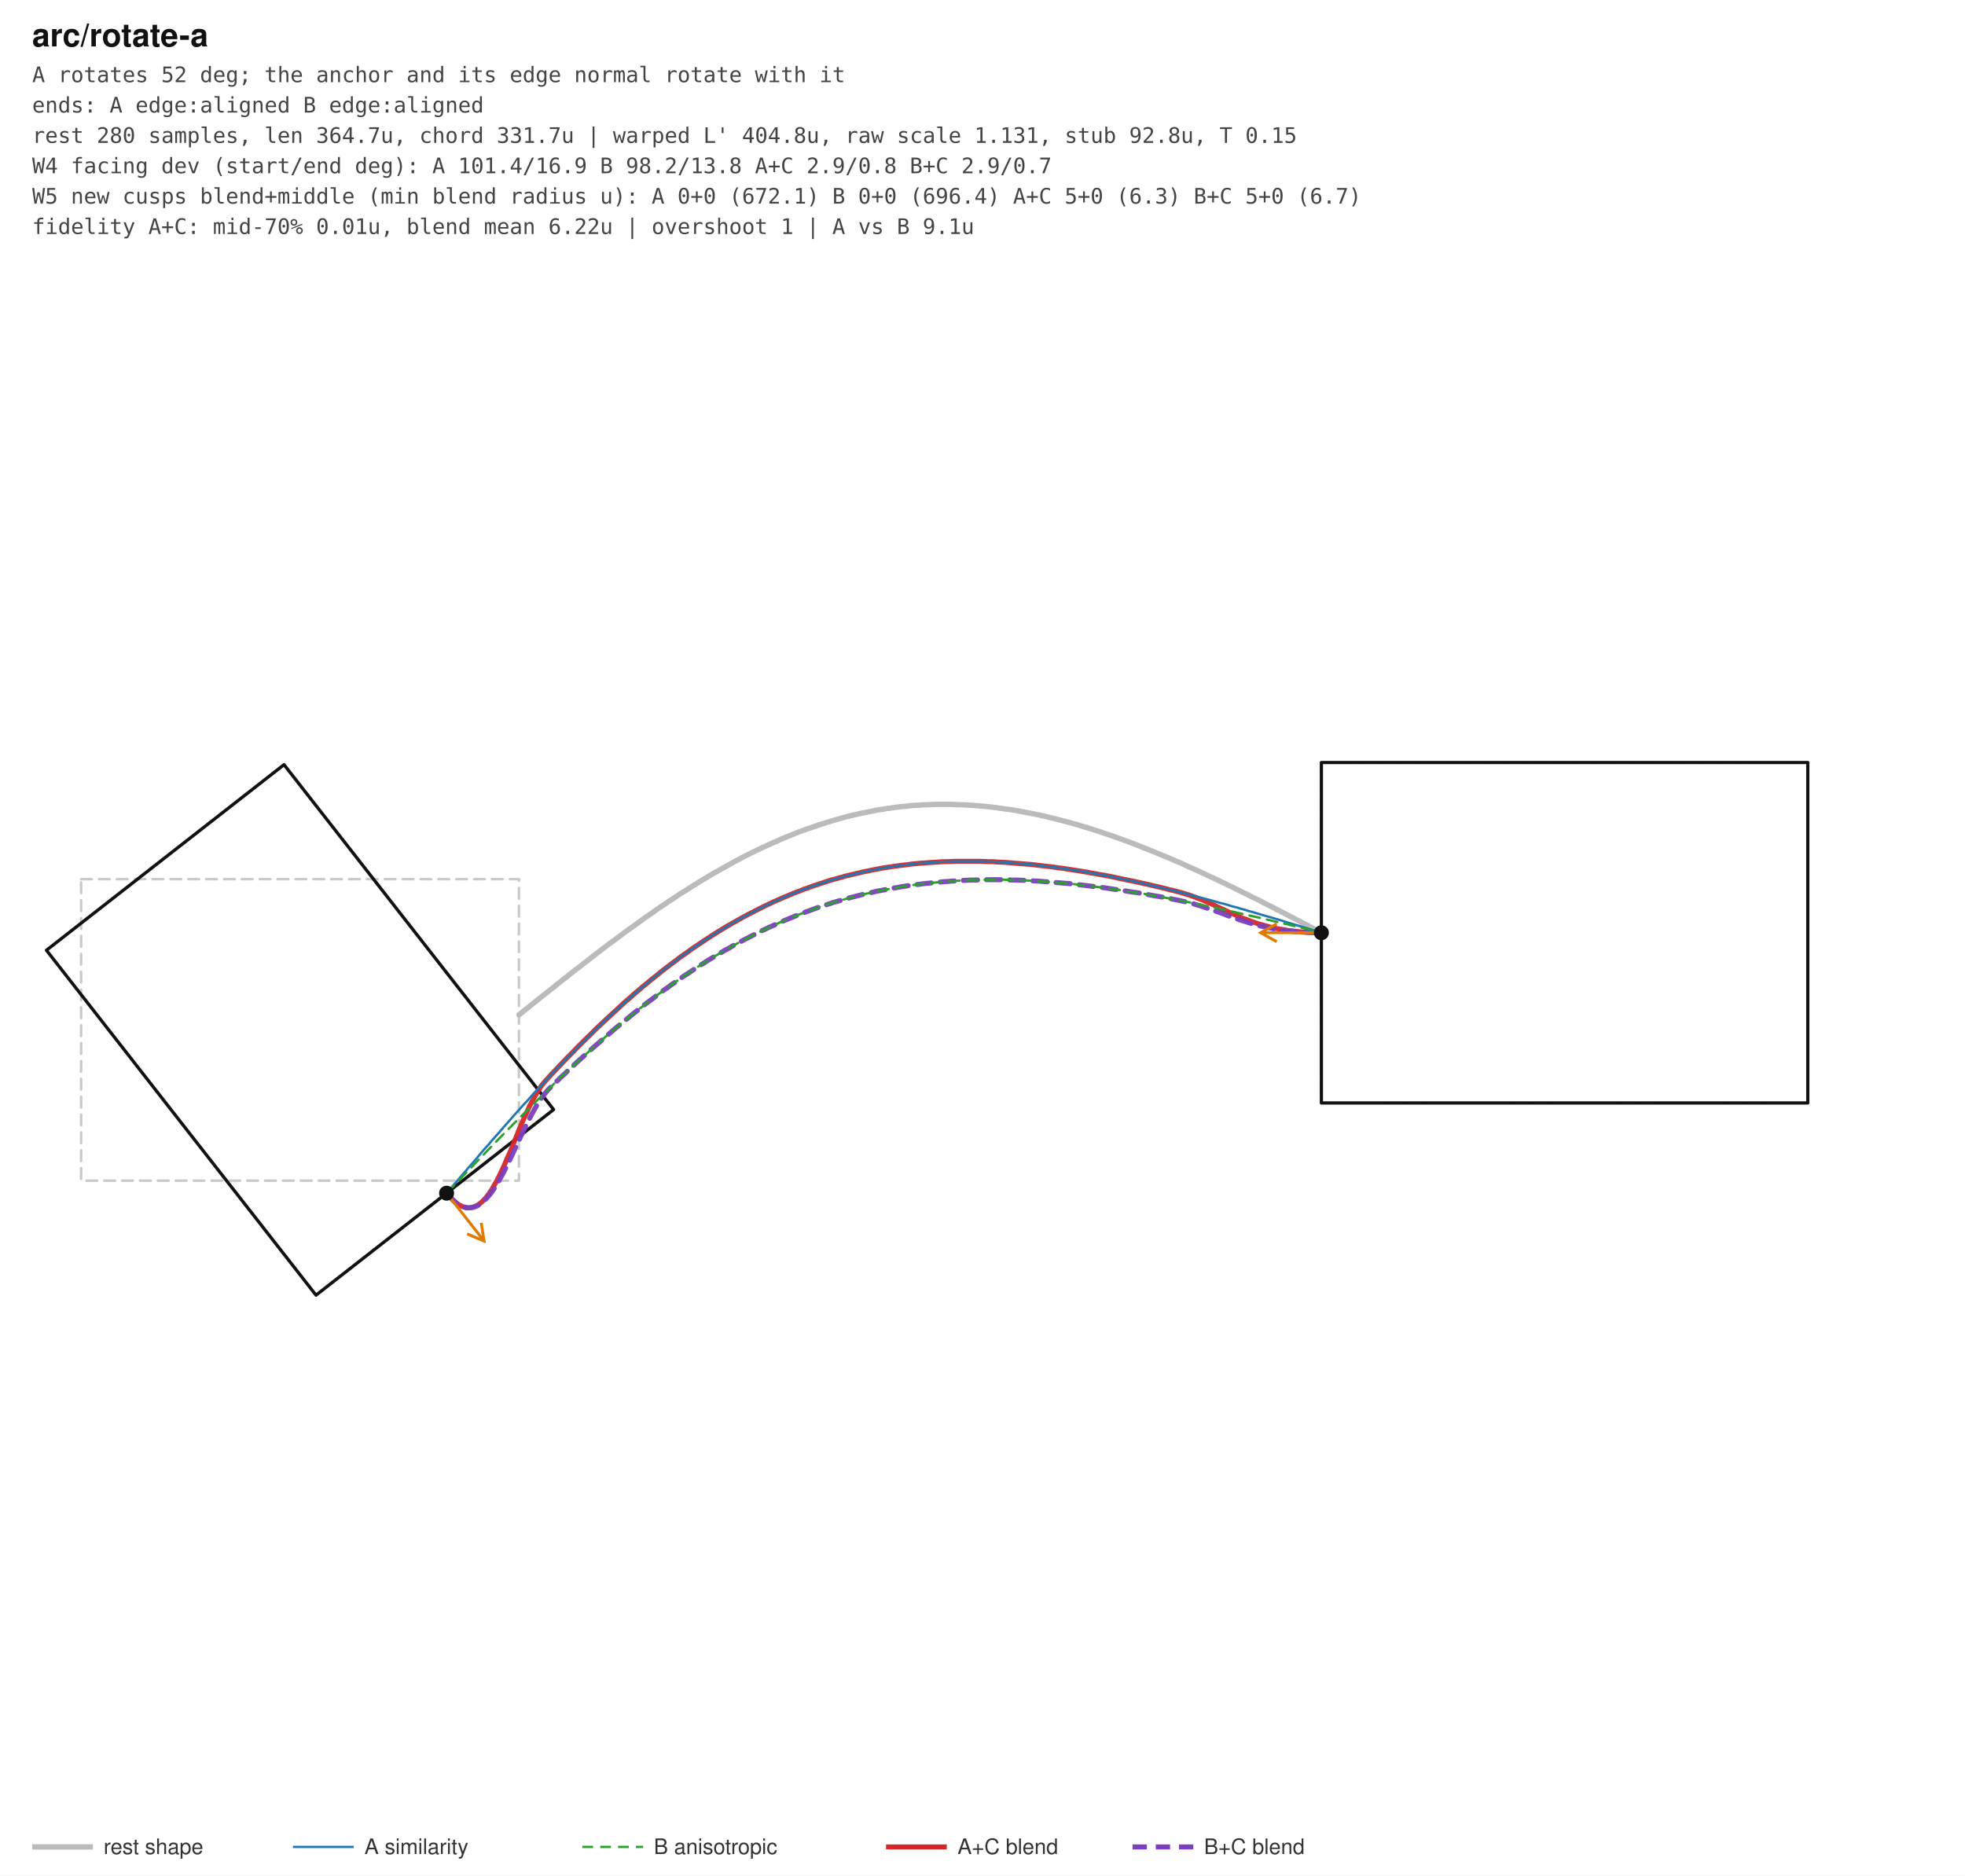
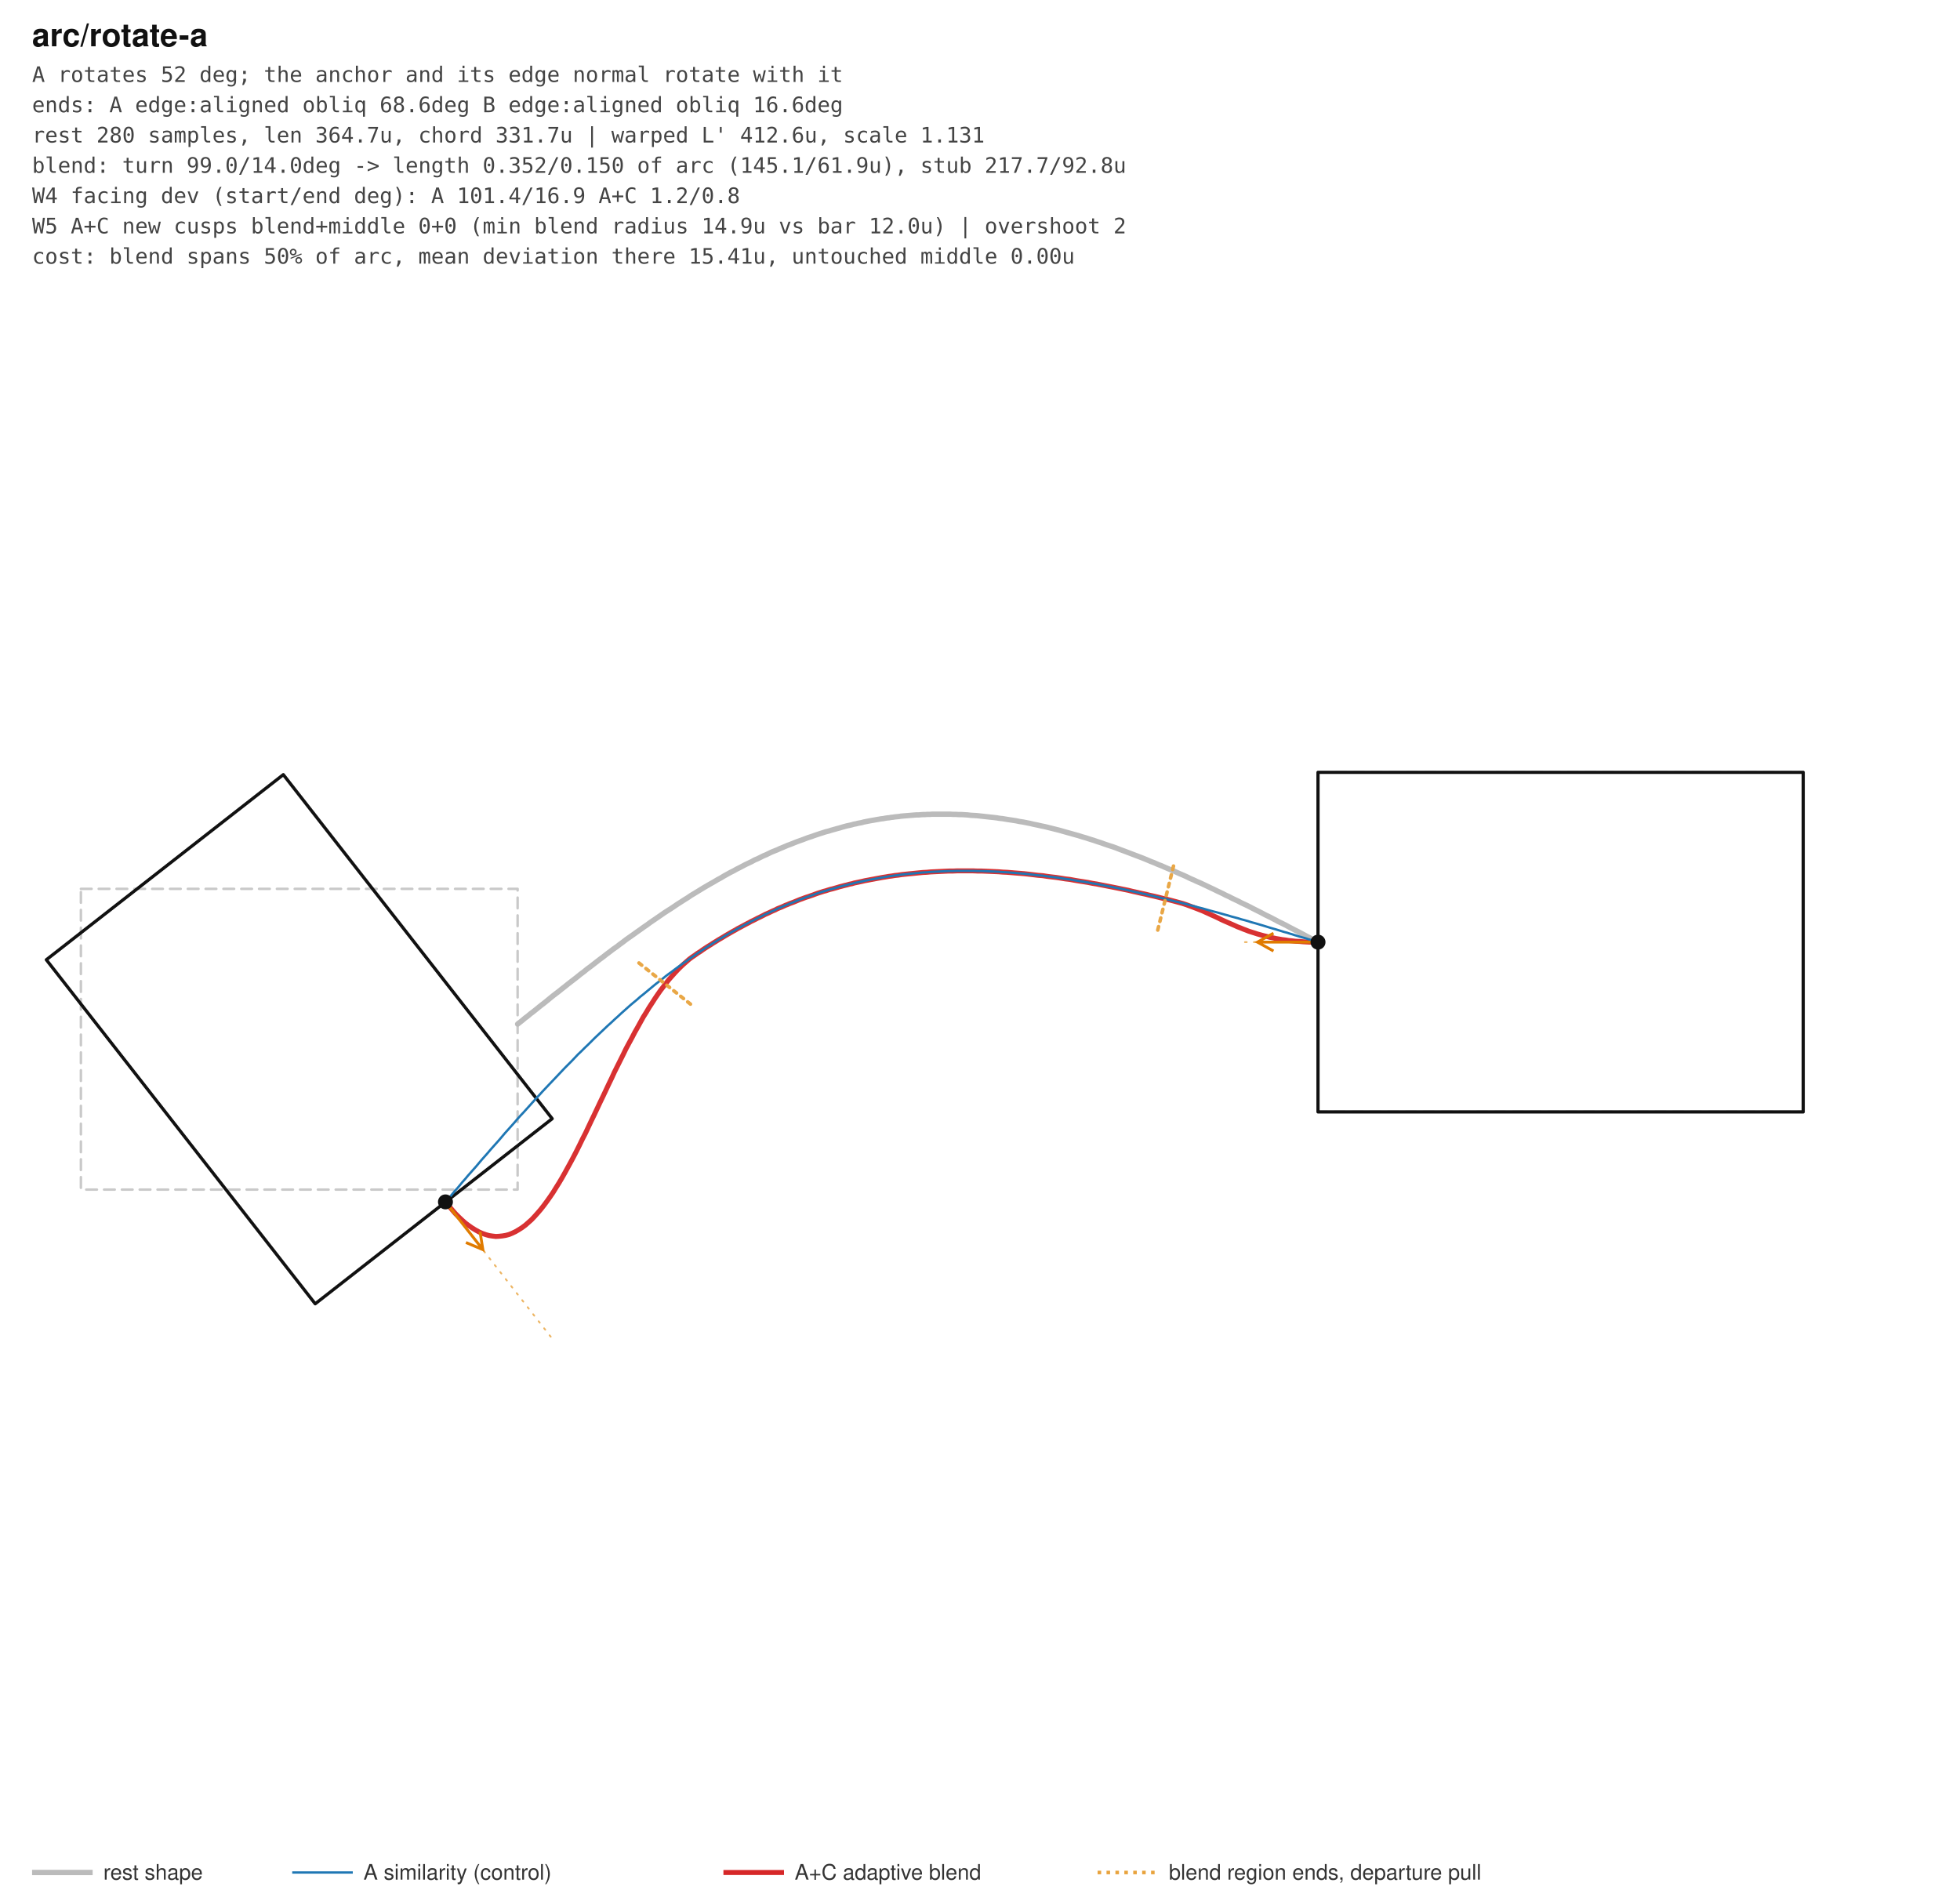
- <svg xmlns="http://www.w3.org/2000/svg" width="1100" height="1050" viewBox="0 0 1100 1050">
-   <rect x="0" y="0" width="1100" height="1050" fill="#ffffff" />
+ <svg xmlns="http://www.w3.org/2000/svg" width="1100" height="1067" viewBox="0 0 1100 1067">
+   <rect x="0" y="0" width="1100" height="1067" fill="#ffffff" />
  <text x="18" y="26" font-family="-apple-system,Helvetica,Arial" font-size="18" font-weight="600" fill="#111">arc/rotate-a</text>
  <text x="18" y="46" font-family="ui-monospace,Menlo,monospace" font-size="12" fill="#444">A rotates 52 deg; the anchor and its edge normal rotate with it</text>
-   <text x="18" y="63" font-family="ui-monospace,Menlo,monospace" font-size="12" fill="#444">ends: A edge:aligned   B edge:aligned</text>
-   <text x="18" y="80" font-family="ui-monospace,Menlo,monospace" font-size="12" fill="#444">rest 280 samples, len 364.7u, chord 331.7u   |   warped L' 404.8u, raw scale 1.131, stub 92.8u, T 0.15</text>
-   <text x="18" y="97" font-family="ui-monospace,Menlo,monospace" font-size="12" fill="#444">W4 facing dev (start/end deg):  A 101.4/16.9  B 98.2/13.8  A+C 2.9/0.8  B+C 2.9/0.7</text>
-   <text x="18" y="114" font-family="ui-monospace,Menlo,monospace" font-size="12" fill="#444">W5 new cusps blend+middle (min blend radius u):  A 0+0 (672.1)  B 0+0 (696.4)  A+C 5+0 (6.3)  B+C 5+0 (6.7)</text>
-   <text x="18" y="131" font-family="ui-monospace,Menlo,monospace" font-size="12" fill="#444">fidelity A+C: mid-70% 0.01u, blend mean 6.22u   |   overshoot 1   |   A vs B 9.1u</text>
-   <polyline fill="none" stroke="#c9c9c9" stroke-width="1.40" stroke-linejoin="round" stroke-linecap="round" stroke-dasharray="6,4" points="45.4,492.2 290.5,492.2 290.5,661.0 45.4,661.0 45.4,492.2" />
-   <polyline fill="none" stroke="#c9c9c9" stroke-width="1.40" stroke-linejoin="round" stroke-linecap="round" stroke-dasharray="6,4" points="739.7,426.9 1012.0,426.9 1012.0,617.5 739.7,617.5 739.7,426.9" />
-   <polyline fill="none" stroke="#111111" stroke-width="1.80" stroke-linejoin="round" stroke-linecap="round" points="159.0,428.1 309.9,621.2 176.9,725.1 26.0,532.0 159.0,428.1" />
-   <polyline fill="none" stroke="#111111" stroke-width="1.80" stroke-linejoin="round" stroke-linecap="round" points="739.7,426.9 1012.0,426.9 1012.0,617.5 739.7,617.5 739.7,426.9" />
-   <polyline fill="none" stroke="#bbbbbb" stroke-width="3.00" stroke-linejoin="round" stroke-linecap="round" points="290.5,568.2 291.9,567.1 293.3,565.9 294.7,564.8 296.2,563.6 297.6,562.5 299.2,561.2 300.7,560.0 302.3,558.7 303.8,557.5 305.5,556.2 307.1,554.9 308.8,553.6 310.4,552.3 312.1,550.9 313.8,549.6 315.4,548.3 317.2,546.9 318.8,545.6 320.6,544.2 322.3,542.9 324.1,541.5 325.8,540.2 327.7,538.7 329.5,537.3 331.3,535.9 333.1,534.5 334.9,533.1 336.7,531.7 338.6,530.3 340.5,528.8 342.4,527.4 344.2,526.1 346.1,524.7 347.9,523.4 349.7,522.0 351.5,520.7 353.5,519.3 355.5,517.9 357.3,516.5 359.3,515.1 361.1,513.8 363.0,512.5 364.9,511.2 366.8,509.8 368.7,508.5 370.6,507.2 372.6,505.9 374.6,504.5 376.5,503.3 378.3,502.1 380.2,500.8 382.1,499.6 384.1,498.4 385.9,497.2 387.8,496.0 389.8,494.8 391.6,493.6 393.4,492.5 395.2,491.5 397.1,490.3 399.0,489.2 400.8,488.2 402.6,487.2 404.5,486.1 406.3,485.1 408.1,484.1 409.9,483.1 411.7,482.1 413.3,481.3 415.1,480.3 416.8,479.4 418.5,478.6 420.2,477.7 421.9,476.9 423.5,476.1 425.2,475.3 426.8,474.5 428.4,473.8 430.1,473.0 431.7,472.3 433.2,471.6 434.7,471.0 436.2,470.3 437.7,469.6 439.2,469.0 440.6,468.4 442.0,467.9 443.4,467.3 444.9,466.7 446.4,466.1 447.7,465.6 449.1,465.1 450.5,464.6 451.8,464.1 453.1,463.7 454.3,463.3 455.6,462.8 456.9,462.4 458.1,461.9 459.3,461.6 460.5,461.2 461.8,460.8 463.0,460.4 464.1,460.1 465.3,459.7 466.5,459.3 467.6,459.0 468.7,458.7 469.7,458.4 470.9,458.1 471.9,457.8 472.9,457.5 474.0,457.2 475.1,457.0 476.0,456.7 477.0,456.5 478.2,456.2 479.2,456.0 480.4,455.7 481.5,455.5 482.6,455.2 483.7,455.0 484.7,454.8 485.7,454.6 486.7,454.4 487.7,454.2 488.8,454.0 490.0,453.7 491.1,453.5 492.2,453.3 493.4,453.2 494.5,453.0 495.6,452.8 496.6,452.6 497.8,452.5 499.0,452.3 500.0,452.2 501.1,452.0 502.3,451.9 503.4,451.7 504.5,451.6 505.6,451.5 506.8,451.4 508.0,451.3 509.3,451.1 510.5,451.0 511.7,450.9 512.9,450.9 514.2,450.8 515.4,450.7 516.7,450.6 518.0,450.6 519.2,450.5 520.5,450.5 521.8,450.4 523.1,450.4 524.6,450.3 526.1,450.3 527.5,450.3 529.0,450.3 530.4,450.3 531.9,450.3 533.4,450.4 535.0,450.4 536.5,450.5 538.0,450.5 539.6,450.6 541.3,450.7 543.0,450.8 544.7,450.9 546.4,451.0 548.2,451.2 550.0,451.3 551.8,451.5 553.6,451.7 555.4,451.9 557.3,452.1 559.1,452.4 560.9,452.6 562.7,452.9 564.5,453.1 566.4,453.4 568.4,453.7 570.3,454.1 572.2,454.4 574.2,454.8 576.2,455.2 578.2,455.6 580.3,456.0 582.3,456.4 584.5,456.9 586.5,457.4 588.5,457.9 590.5,458.3 592.5,458.9 594.5,459.4 596.6,459.9 598.7,460.5 600.9,461.1 603.0,461.7 605.2,462.4 607.4,463.0 609.5,463.7 611.6,464.3 613.9,465.1 615.9,465.7 618.1,466.5 620.3,467.2 622.4,467.9 624.6,468.7 626.8,469.5 628.8,470.2 631.0,471.0 633.1,471.8 635.2,472.6 637.3,473.4 639.4,474.3 641.5,475.1 643.7,476.0 645.8,476.8 647.9,477.7 649.9,478.5 652.0,479.4 654.0,480.2 655.9,481.0 658.1,482.0 660.1,482.8 662.1,483.7 664.0,484.6 666.0,485.5 668.0,486.4 669.9,487.2 671.8,488.1 673.7,489.0 675.6,489.9 677.5,490.8 679.4,491.6 681.1,492.5 682.9,493.3 684.6,494.1 686.3,494.9 688.0,495.8 689.8,496.6 691.5,497.5 693.2,498.3 694.9,499.2 696.6,500.0 698.3,500.8 699.8,501.6 701.4,502.4 702.9,503.1 704.5,503.9 706.1,504.7 707.5,505.5 709.0,506.2 710.5,507.0 712.0,507.7 713.4,508.4 714.7,509.2 716.1,509.8 717.3,510.5 718.8,511.2 720.2,512.0 721.6,512.7 722.9,513.4 724.2,514.0 725.4,514.7 726.7,515.3 727.9,516.0 729.1,516.6 730.2,517.2 731.5,517.8 732.6,518.4 733.9,519.1 735.1,519.8 736.2,520.3 737.3,520.9 738.5,521.5 739.7,522.2" />
-   <polyline fill="none" stroke="#d62728" stroke-width="2.80" stroke-linejoin="round" stroke-linecap="round" opacity="0.95" points="250.0,668.0 251.9,670.1 253.6,671.9 255.5,673.6 257.3,674.7 258.9,675.5 260.7,676.1 262.4,676.2 264.1,676.0 265.8,675.5 267.4,674.7 269.0,673.5 270.7,672.0 272.2,670.3 273.8,668.2 275.3,666.0 276.7,663.5 278.3,660.7 279.7,657.9 281.2,654.8 282.6,651.6 284.1,648.1 285.6,644.8 287.1,641.1 288.6,637.4 290.0,633.9 291.5,630.3 293.0,626.8 294.6,623.4 296.1,620.0 297.8,616.7 299.5,613.6 301.1,610.9 302.7,608.4 304.4,606.2 306.2,604.2 307.9,602.3 309.8,600.3 311.7,598.3 313.5,596.4 315.3,594.5 317.1,592.6 318.9,590.8 320.8,588.9 322.6,587.0 324.4,585.2 326.3,583.3 328.2,581.4 330.2,579.5 332.0,577.7 333.7,576.0 335.6,574.2 337.5,572.4 339.4,570.6 341.2,569.0 343.1,567.2 345.0,565.5 346.8,563.8 348.5,562.2 350.3,560.6 352.2,559.0 354.0,557.4 355.8,555.8 357.6,554.3 359.4,552.7 361.3,551.2 363.1,549.7 364.9,548.2 366.7,546.8 368.3,545.5 370.0,544.1 371.8,542.7 373.5,541.4 375.2,540.1 376.9,538.8 378.6,537.6 380.2,536.3 381.9,535.1 383.5,534.0 385.2,532.8 386.8,531.6 388.4,530.5 389.9,529.5 391.4,528.5 393.0,527.4 394.4,526.5 395.9,525.5 397.3,524.6 398.8,523.6 400.3,522.7 401.8,521.7 403.2,520.9 404.6,520.0 406.1,519.1 407.4,518.3 408.8,517.6 410.0,516.8 411.4,516.1 412.7,515.3 414.0,514.6 415.2,513.9 416.5,513.2 417.8,512.5 419.1,511.8 420.3,511.2 421.5,510.6 422.8,509.9 424.0,509.3 425.1,508.7 426.2,508.2 427.4,507.6 428.4,507.1 429.5,506.6 430.7,506.0 431.8,505.5 432.8,505.0 433.9,504.5 435.1,504.0 436.2,503.5 437.4,503.0 438.7,502.4 439.8,502.0 440.9,501.5 442.0,501.0 443.1,500.6 444.2,500.1 445.3,499.7 446.5,499.2 447.7,498.8 448.9,498.3 450.1,497.8 451.4,497.4 452.5,497.0 453.8,496.5 454.9,496.1 456.1,495.7 457.4,495.3 458.5,494.9 459.7,494.5 461.0,494.1 462.2,493.7 463.4,493.3 464.6,492.9 465.9,492.5 467.2,492.2 468.6,491.8 470.0,491.4 471.3,491.1 472.5,490.7 474.0,490.3 475.3,490.0 476.7,489.7 478.2,489.3 479.5,489.0 481.0,488.7 482.4,488.3 483.8,488.0 485.5,487.7 487.2,487.3 488.7,487.0 490.4,486.7 491.9,486.4 493.6,486.1 495.2,485.8 497.1,485.5 498.8,485.3 500.4,485.0 502.2,484.8 504.1,484.5 506.0,484.3 507.9,484.1 509.8,483.8 511.9,483.6 513.9,483.4 515.9,483.2 518.0,483.1 520.1,482.9 522.2,482.8 524.2,482.7 526.3,482.5 528.4,482.4 530.4,482.4 532.6,482.3 534.8,482.2 537.1,482.2 539.2,482.2 541.6,482.2 543.8,482.2 546.2,482.2 548.6,482.2 550.9,482.3 553.4,482.4 555.8,482.4 558.1,482.6 560.4,482.7 562.8,482.8 565.1,483.0 567.6,483.2 570.0,483.4 572.6,483.6 575.0,483.8 577.6,484.0 580.1,484.3 582.6,484.6 585.2,484.9 587.8,485.2 590.2,485.5 592.8,485.9 595.4,486.2 597.8,486.6 600.4,487.0 603.1,487.4 605.5,487.8 608.1,488.2 610.6,488.7 613.1,489.1 615.6,489.6 618.1,490.0 620.7,490.5 623.3,491.0 625.8,491.6 628.3,492.1 630.7,492.6 633.2,493.1 635.6,493.6 637.9,494.1 640.5,494.7 642.9,495.2 645.3,495.8 647.6,496.3 650.1,496.9 652.5,497.5 654.7,498.1 657.0,498.6 659.3,499.2 661.5,499.8 663.7,500.5 665.8,501.1 667.7,501.8 669.6,502.5 671.4,503.2 673.2,503.9 675.0,504.7 676.7,505.4 678.5,506.2 680.2,507.0 681.8,507.8 683.5,508.6 685.1,509.3 686.6,510.0 688.2,510.8 689.8,511.5 691.4,512.2 693.0,512.9 694.5,513.5 696.1,514.2 697.8,514.8 699.4,515.4 700.9,516.0 702.5,516.5 704.1,517.1 705.6,517.5 707.4,518.0 709.2,518.5 710.9,519.0 712.7,519.4 714.4,519.8 716.2,520.1 718.0,520.4 719.7,520.7 721.5,521.0 723.3,521.2 725.3,521.4 727.1,521.6 729.2,521.8 731.4,521.9 733.3,522.0 735.3,522.1 737.4,522.1 739.7,522.2" />
-   <polyline fill="none" stroke="#7b3fbf" stroke-width="2.80" stroke-linejoin="round" stroke-linecap="round" stroke-dasharray="8,5" opacity="0.95" points="250.0,668.0 251.8,670.0 253.6,671.9 255.4,673.5 257.2,674.6 258.9,675.4 260.7,676.0 262.3,676.2 264.1,676.1 265.8,675.6 267.5,674.9 269.1,673.9 270.8,672.4 272.4,670.8 274.1,668.9 275.7,666.8 277.2,664.5 278.9,661.8 280.4,659.1 282.0,656.2 283.5,653.2 285.1,649.9 286.6,646.8 288.2,643.3 289.9,639.8 291.4,636.5 293.0,633.1 294.6,629.8 296.3,626.5 297.9,623.4 299.7,620.2 301.4,617.3 303.1,614.8 304.9,612.4 306.6,610.3 308.4,608.5 310.2,606.7 312.2,604.9 314.1,603.0 316.0,601.3 317.9,599.4 319.8,597.7 321.6,596.0 323.5,594.2 325.4,592.5 327.3,590.8 329.2,589.1 331.2,587.3 333.2,585.5 335.1,583.9 336.9,582.3 338.8,580.6 340.7,579.0 342.7,577.3 344.5,575.7 346.5,574.1 348.4,572.5 350.3,571.0 352.1,569.5 353.9,568.0 355.8,566.5 357.7,565.0 359.5,563.6 361.3,562.1 363.2,560.7 365.1,559.3 366.9,557.9 368.7,556.5 370.5,555.2 372.2,553.9 374.0,552.7 375.7,551.4 377.5,550.2 379.2,549.0 380.9,547.8 382.6,546.6 384.3,545.5 386.0,544.4 387.6,543.3 389.2,542.2 390.9,541.1 392.5,540.1 394.0,539.2 395.5,538.2 397.1,537.2 398.6,536.3 400.1,535.4 401.4,534.6 403.0,533.7 404.5,532.8 406.0,531.9 407.4,531.2 408.8,530.4 410.2,529.5 411.6,528.8 412.9,528.1 414.2,527.4 415.5,526.7 416.8,526.0 418.2,525.3 419.4,524.7 420.7,524.0 421.9,523.4 423.2,522.7 424.4,522.1 425.6,521.6 426.8,520.9 428.0,520.4 429.2,519.8 430.2,519.3 431.4,518.8 432.5,518.3 433.6,517.8 434.7,517.3 435.8,516.8 436.8,516.3 437.9,515.9 439.0,515.4 440.2,514.9 441.4,514.4 442.6,513.9 443.7,513.5 444.8,513.0 445.9,512.6 447.0,512.1 448.0,511.7 449.1,511.3 450.3,510.9 451.5,510.4 452.7,510.0 453.9,509.5 455.1,509.1 456.2,508.7 457.5,508.2 458.5,507.9 459.8,507.5 461.0,507.0 462.2,506.7 463.3,506.3 464.6,505.9 465.7,505.5 466.9,505.1 468.1,504.8 469.4,504.4 470.6,504.1 472.0,503.7 473.4,503.3 474.6,502.9 475.9,502.6 477.3,502.2 478.6,501.9 480.0,501.5 481.4,501.2 482.8,500.8 484.1,500.5 485.5,500.2 487.0,499.9 488.6,499.5 490.2,499.1 491.7,498.8 493.3,498.5 494.9,498.2 496.5,497.9 498.1,497.6 499.9,497.2 501.6,497.0 503.2,496.7 504.9,496.4 506.8,496.1 508.6,495.8 510.5,495.6 512.4,495.3 514.4,495.1 516.3,494.8 518.3,494.6 520.4,494.4 522.4,494.2 524.5,494.0 526.4,493.8 528.5,493.6 530.5,493.5 532.5,493.3 534.7,493.2 536.9,493.0 539.0,492.9 541.2,492.8 543.5,492.7 545.6,492.7 548.0,492.6 550.4,492.6 552.6,492.5 555.1,492.5 557.4,492.5 559.7,492.5 561.9,492.5 564.3,492.6 566.6,492.7 569.0,492.7 571.4,492.8 573.9,492.9 576.3,493.0 578.9,493.2 581.4,493.3 583.8,493.5 586.3,493.7 588.9,493.9 591.3,494.1 593.9,494.3 596.4,494.5 598.8,494.7 601.4,495.0 604.0,495.3 606.4,495.6 609.0,495.9 611.4,496.2 613.9,496.5 616.4,496.8 618.9,497.1 621.4,497.5 624.0,497.9 626.5,498.2 628.9,498.6 631.3,499.0 633.8,499.4 636.1,499.7 638.5,500.1 641.0,500.5 643.4,501.0 645.8,501.4 648.1,501.8 650.5,502.2 652.9,502.7 655.2,503.1 657.5,503.6 659.7,504.0 661.9,504.5 664.1,505.0 666.2,505.5 668.1,506.0 670.0,506.6 671.8,507.1 673.5,507.7 675.3,508.3 677.1,508.9 678.8,509.5 680.5,510.1 682.2,510.7 683.9,511.3 685.5,511.9 687.0,512.5 688.6,513.1 690.2,513.6 691.8,514.2 693.5,514.8 694.9,515.3 696.6,515.8 698.2,516.3 699.8,516.8 701.4,517.3 702.9,517.7 704.5,518.1 706.0,518.5 707.8,518.9 709.6,519.3 711.3,519.6 713.0,520.0 714.8,520.2 716.5,520.5 718.3,520.8 720.0,521.0 721.8,521.2 723.6,521.4 725.5,521.6 727.3,521.7 729.4,521.9 731.5,522.0 733.4,522.0 735.3,522.1 737.5,522.1 739.7,522.2" />
-   <polyline fill="none" stroke="#1f77b4" stroke-width="1.30" stroke-linejoin="round" stroke-linecap="round" points="250.0,668.0 251.3,666.4 252.7,664.9 254.0,663.3 255.4,661.7 256.8,660.1 258.2,658.4 259.6,656.8 261.2,655.0 262.6,653.3 264.2,651.5 265.7,649.8 267.3,647.9 268.8,646.1 270.4,644.2 272.0,642.4 273.6,640.7 275.2,638.7 276.8,636.9 278.5,635.0 280.1,633.2 281.8,631.2 283.4,629.4 285.2,627.4 286.9,625.4 288.6,623.5 290.3,621.6 292.0,619.7 293.8,617.7 295.6,615.8 297.4,613.7 299.2,611.7 300.9,609.9 302.7,608.0 304.4,606.1 306.2,604.2 307.9,602.3 309.8,600.3 311.7,598.3 313.5,596.4 315.3,594.5 317.1,592.6 318.9,590.8 320.8,588.9 322.6,587.0 324.4,585.2 326.3,583.3 328.2,581.4 330.2,579.5 332.0,577.7 333.7,576.0 335.6,574.2 337.5,572.4 339.4,570.6 341.2,569.0 343.1,567.2 345.0,565.5 346.8,563.8 348.5,562.2 350.3,560.6 352.2,559.0 354.0,557.4 355.8,555.8 357.6,554.3 359.4,552.7 361.3,551.2 363.1,549.7 364.9,548.2 366.7,546.8 368.3,545.5 370.0,544.1 371.8,542.7 373.5,541.4 375.2,540.1 376.9,538.8 378.6,537.6 380.2,536.3 381.9,535.1 383.5,534.0 385.2,532.8 386.8,531.6 388.4,530.5 389.9,529.5 391.4,528.5 393.0,527.4 394.4,526.5 395.9,525.5 397.3,524.6 398.8,523.6 400.3,522.7 401.8,521.7 403.2,520.9 404.6,520.0 406.1,519.1 407.4,518.3 408.8,517.6 410.0,516.8 411.4,516.1 412.7,515.3 414.0,514.6 415.2,513.9 416.5,513.2 417.8,512.5 419.1,511.8 420.3,511.2 421.5,510.6 422.8,509.9 424.0,509.3 425.1,508.7 426.2,508.2 427.4,507.6 428.4,507.1 429.5,506.6 430.7,506.0 431.8,505.5 432.8,505.0 433.9,504.5 435.1,504.0 436.2,503.5 437.4,503.0 438.7,502.4 439.8,502.0 440.9,501.5 442.0,501.0 443.1,500.6 444.2,500.1 445.3,499.7 446.5,499.2 447.7,498.8 448.9,498.3 450.1,497.8 451.4,497.4 452.5,497.0 453.8,496.5 454.9,496.1 456.1,495.7 457.4,495.3 458.5,494.9 459.7,494.5 461.0,494.1 462.2,493.7 463.4,493.3 464.6,492.9 465.9,492.5 467.2,492.2 468.6,491.8 470.0,491.4 471.3,491.1 472.5,490.7 474.0,490.3 475.3,490.0 476.7,489.7 478.2,489.3 479.5,489.0 481.0,488.7 482.4,488.3 483.8,488.0 485.5,487.7 487.2,487.3 488.7,487.0 490.4,486.7 491.9,486.4 493.6,486.1 495.2,485.8 497.1,485.5 498.8,485.3 500.4,485.0 502.2,484.8 504.1,484.5 506.0,484.3 507.9,484.1 509.8,483.8 511.9,483.6 513.9,483.4 515.9,483.2 518.0,483.1 520.1,482.9 522.2,482.8 524.2,482.7 526.3,482.5 528.4,482.4 530.4,482.4 532.6,482.3 534.8,482.2 537.1,482.2 539.2,482.2 541.6,482.2 543.8,482.2 546.2,482.2 548.6,482.2 550.9,482.3 553.4,482.4 555.8,482.4 558.1,482.6 560.4,482.7 562.8,482.8 565.1,483.0 567.6,483.2 570.0,483.4 572.6,483.6 575.0,483.8 577.6,484.0 580.1,484.3 582.6,484.6 585.2,484.9 587.8,485.2 590.2,485.5 592.8,485.9 595.4,486.2 597.8,486.6 600.4,487.0 603.1,487.4 605.5,487.8 608.1,488.2 610.6,488.7 613.1,489.1 615.6,489.6 618.1,490.0 620.7,490.5 623.3,491.0 625.8,491.6 628.3,492.1 630.7,492.6 633.2,493.1 635.6,493.6 637.9,494.1 640.5,494.7 642.9,495.2 645.3,495.8 647.6,496.3 650.1,496.9 652.5,497.5 654.7,498.1 657.0,498.6 659.3,499.2 661.6,499.8 663.9,500.4 666.2,501.0 668.3,501.5 670.4,502.1 672.5,502.6 674.6,503.2 676.7,503.7 678.8,504.3 681.0,504.9 683.0,505.5 685.1,506.0 687.2,506.6 689.1,507.2 691.0,507.7 692.9,508.2 694.8,508.8 696.7,509.3 698.6,509.9 700.4,510.4 702.2,510.9 704.1,511.5 705.8,512.0 707.5,512.5 709.2,513.0 710.8,513.4 712.4,513.9 714.1,514.4 715.9,514.9 717.5,515.4 719.1,515.9 720.7,516.4 722.3,516.9 723.8,517.3 725.2,517.8 726.7,518.2 728.1,518.6 729.7,519.1 731.1,519.5 732.6,520.0 734.1,520.5 735.5,520.9 736.8,521.3 738.2,521.7 739.7,522.2" />
-   <polyline fill="none" stroke="#2ca02c" stroke-width="1.30" stroke-linejoin="round" stroke-linecap="round" stroke-dasharray="6,4" points="250.0,668.0 251.4,666.5 252.8,665.1 254.2,663.6 255.7,662.1 257.1,660.6 258.6,659.0 260.0,657.5 261.7,655.8 263.2,654.3 264.8,652.6 266.3,651.0 268.0,649.2 269.6,647.6 271.3,645.8 272.9,644.1 274.5,642.5 276.3,640.7 277.9,639.0 279.6,637.2 281.3,635.5 283.1,633.7 284.8,631.9 286.6,630.1 288.5,628.2 290.2,626.5 292.0,624.7 293.8,622.9 295.6,621.1 297.4,619.2 299.4,617.3 301.2,615.5 303.0,613.8 304.8,612.0 306.6,610.2 308.4,608.5 310.2,606.7 312.2,604.9 314.1,603.0 316.0,601.3 317.9,599.4 319.8,597.7 321.6,596.0 323.5,594.2 325.4,592.5 327.3,590.8 329.2,589.1 331.2,587.3 333.2,585.5 335.1,583.9 336.9,582.3 338.8,580.6 340.7,579.0 342.7,577.3 344.5,575.7 346.5,574.1 348.4,572.5 350.3,571.0 352.1,569.5 353.9,568.0 355.8,566.5 357.7,565.0 359.5,563.6 361.3,562.1 363.2,560.7 365.1,559.3 366.9,557.9 368.7,556.5 370.5,555.2 372.2,553.9 374.0,552.7 375.7,551.4 377.5,550.2 379.2,549.0 380.9,547.8 382.6,546.6 384.3,545.5 386.0,544.4 387.6,543.3 389.2,542.2 390.9,541.1 392.5,540.1 394.0,539.2 395.5,538.2 397.1,537.2 398.6,536.3 400.1,535.4 401.4,534.6 403.0,533.7 404.5,532.8 406.0,531.9 407.4,531.2 408.8,530.4 410.2,529.5 411.6,528.8 412.9,528.1 414.2,527.4 415.5,526.7 416.8,526.0 418.2,525.3 419.4,524.7 420.7,524.0 421.9,523.4 423.2,522.7 424.4,522.1 425.6,521.6 426.8,520.9 428.0,520.4 429.2,519.8 430.2,519.3 431.4,518.8 432.5,518.3 433.6,517.8 434.7,517.3 435.8,516.8 436.8,516.3 437.9,515.9 439.0,515.4 440.2,514.9 441.4,514.4 442.6,513.9 443.7,513.5 444.8,513.0 445.9,512.6 447.0,512.1 448.0,511.7 449.1,511.3 450.3,510.9 451.5,510.4 452.7,510.0 453.9,509.5 455.1,509.1 456.2,508.7 457.5,508.2 458.5,507.9 459.8,507.5 461.0,507.0 462.2,506.7 463.3,506.3 464.6,505.9 465.7,505.5 466.9,505.1 468.1,504.8 469.4,504.4 470.6,504.1 472.0,503.7 473.4,503.3 474.6,502.9 475.9,502.6 477.3,502.2 478.6,501.9 480.0,501.5 481.4,501.2 482.8,500.8 484.1,500.5 485.5,500.2 487.0,499.9 488.6,499.5 490.2,499.1 491.7,498.8 493.3,498.5 494.9,498.2 496.5,497.9 498.1,497.6 499.9,497.2 501.6,497.0 503.2,496.7 504.9,496.4 506.8,496.1 508.6,495.8 510.5,495.6 512.4,495.3 514.4,495.1 516.3,494.8 518.3,494.6 520.4,494.4 522.4,494.2 524.5,494.0 526.4,493.8 528.5,493.6 530.5,493.5 532.5,493.3 534.7,493.2 536.9,493.0 539.0,492.9 541.2,492.8 543.5,492.7 545.6,492.7 548.0,492.6 550.4,492.6 552.6,492.5 555.1,492.5 557.4,492.5 559.7,492.5 561.9,492.5 564.3,492.6 566.6,492.7 569.0,492.7 571.4,492.8 573.9,492.9 576.3,493.0 578.9,493.2 581.4,493.3 583.8,493.5 586.3,493.7 588.9,493.9 591.3,494.1 593.9,494.3 596.4,494.5 598.8,494.7 601.4,495.0 604.0,495.3 606.4,495.6 609.0,495.9 611.4,496.2 613.9,496.5 616.4,496.8 618.9,497.1 621.4,497.5 624.0,497.9 626.5,498.2 628.9,498.6 631.3,499.0 633.8,499.4 636.1,499.7 638.5,500.1 641.0,500.5 643.4,501.0 645.8,501.4 648.1,501.8 650.5,502.2 652.9,502.7 655.2,503.1 657.5,503.6 659.7,504.0 662.0,504.4 664.3,504.9 666.5,505.3 668.6,505.8 670.7,506.2 672.8,506.6 674.9,507.1 677.0,507.5 679.1,508.0 681.2,508.4 683.3,508.9 685.3,509.3 687.4,509.8 689.3,510.2 691.2,510.6 693.1,511.1 695.0,511.5 696.9,511.9 698.8,512.4 700.5,512.8 702.4,513.2 704.2,513.6 706.0,514.0 707.7,514.4 709.3,514.8 710.9,515.2 712.5,515.6 714.2,516.0 716.0,516.4 717.6,516.8 719.2,517.2 720.8,517.5 722.3,517.9 723.9,518.3 725.3,518.6 726.8,519.0 728.2,519.3 729.7,519.7 731.1,520.0 732.6,520.4 734.1,520.8 735.5,521.1 736.8,521.4 738.2,521.8 739.7,522.2" />
-   <path d="M 250.0 668.0 L 271.0 694.8 M 261.5 690.8 L 271.0 694.8 L 269.4 684.6" fill="none" stroke="#e07b00" stroke-width="1.6" />
-   <path d="M 739.7 522.2 L 705.7 522.2 M 714.7 517.2 L 705.7 522.2 L 714.7 527.2" fill="none" stroke="#e07b00" stroke-width="1.6" />
-   <circle cx="250.0" cy="668.0" r="4.20" fill="#111111" />
-   <circle cx="739.7" cy="522.2" r="4.20" fill="#111111" />
-   <line x1="18" y1="1034" x2="52" y2="1034" stroke="#bbbbbb" stroke-width="3.00" />
-   <text x="58" y="1038" font-family="-apple-system,Helvetica,Arial" font-size="12" fill="#333">rest shape</text>
-   <line x1="164" y1="1034" x2="198" y2="1034" stroke="#1f77b4" stroke-width="1.30" />
-   <text x="204" y="1038" font-family="-apple-system,Helvetica,Arial" font-size="12" fill="#333">A similarity</text>
-   <line x1="326" y1="1034" x2="360" y2="1034" stroke="#2ca02c" stroke-width="1.30" stroke-dasharray="6,4" />
-   <text x="366" y="1038" font-family="-apple-system,Helvetica,Arial" font-size="12" fill="#333">B anisotropic</text>
-   <line x1="496" y1="1034" x2="530" y2="1034" stroke="#d62728" stroke-width="2.80" />
-   <text x="536" y="1038" font-family="-apple-system,Helvetica,Arial" font-size="12" fill="#333">A+C blend</text>
-   <line x1="634" y1="1034" x2="668" y2="1034" stroke="#7b3fbf" stroke-width="2.80" stroke-dasharray="8,5" />
-   <text x="674" y="1038" font-family="-apple-system,Helvetica,Arial" font-size="12" fill="#333">B+C blend</text>
+   <text x="18" y="63" font-family="ui-monospace,Menlo,monospace" font-size="12" fill="#444">ends: A edge:aligned obliq 68.6deg   B edge:aligned obliq 16.6deg</text>
+   <text x="18" y="80" font-family="ui-monospace,Menlo,monospace" font-size="12" fill="#444">rest 280 samples, len 364.7u, chord 331.7u   |   warped L' 412.6u, scale 1.131</text>
+   <text x="18" y="97" font-family="ui-monospace,Menlo,monospace" font-size="12" fill="#444">blend: turn 99.0/14.0deg -&gt; length 0.352/0.150 of arc (145.1/61.9u), stub 217.7/92.8u</text>
+   <text x="18" y="114" font-family="ui-monospace,Menlo,monospace" font-size="12" fill="#444">W4 facing dev (start/end deg): A 101.4/16.9   A+C 1.2/0.8</text>
+   <text x="18" y="131" font-family="ui-monospace,Menlo,monospace" font-size="12" fill="#444">W5 A+C new cusps blend+middle 0+0 (min blend radius 14.9u vs bar 12.0u)   |   overshoot 2</text>
+   <text x="18" y="148" font-family="ui-monospace,Menlo,monospace" font-size="12" fill="#444">cost: blend spans 50% of arc, mean deviation there 15.41u, untouched middle 0.00u</text>
+   <polyline fill="none" stroke="#c9c9c9" stroke-width="1.40" stroke-linejoin="round" stroke-linecap="round" stroke-dasharray="6,4" points="45.4,498.9 290.5,498.9 290.5,667.7 45.4,667.7 45.4,498.9" />
+   <polyline fill="none" stroke="#c9c9c9" stroke-width="1.40" stroke-linejoin="round" stroke-linecap="round" stroke-dasharray="6,4" points="739.7,433.5 1012.0,433.5 1012.0,624.1 739.7,624.1 739.7,433.5" />
+   <polyline fill="none" stroke="#111111" stroke-width="1.80" stroke-linejoin="round" stroke-linecap="round" points="159.0,434.8 309.9,627.9 176.9,731.8 26.0,538.7 159.0,434.8" />
+   <polyline fill="none" stroke="#111111" stroke-width="1.80" stroke-linejoin="round" stroke-linecap="round" points="739.7,433.5 1012.0,433.5 1012.0,624.1 739.7,624.1 739.7,433.5" />
+   <polyline fill="none" stroke="#bbbbbb" stroke-width="3.00" stroke-linejoin="round" stroke-linecap="round" points="290.5,574.8 291.9,573.7 293.3,572.6 294.7,571.4 296.2,570.3 297.6,569.1 299.2,567.9 300.7,566.7 302.3,565.4 303.8,564.2 305.5,562.9 307.1,561.6 308.8,560.2 310.4,558.9 312.1,557.6 313.8,556.3 315.4,555.0 317.2,553.6 318.8,552.3 320.6,550.9 322.3,549.6 324.1,548.2 325.8,546.8 327.7,545.4 329.5,543.9 331.3,542.6 333.1,541.2 334.9,539.8 336.7,538.4 338.6,537.0 340.5,535.5 342.4,534.1 344.2,532.7 346.1,531.4 347.9,530.0 349.7,528.7 351.5,527.3 353.5,525.9 355.5,524.5 357.3,523.2 359.3,521.8 361.1,520.5 363.0,519.2 364.9,517.8 366.8,516.5 368.7,515.2 370.6,513.9 372.6,512.5 374.6,511.2 376.5,510.0 378.3,508.8 380.2,507.5 382.1,506.3 384.1,505.0 385.9,503.9 387.8,502.6 389.8,501.4 391.6,500.3 393.4,499.2 395.2,498.1 397.1,497.0 399.0,495.9 400.8,494.9 402.6,493.8 404.5,492.8 406.3,491.7 408.1,490.7 409.9,489.7 411.7,488.8 413.3,487.9 415.1,487.0 416.8,486.1 418.5,485.2 420.2,484.4 421.9,483.6 423.5,482.7 425.2,482.0 426.8,481.2 428.4,480.4 430.1,479.7 431.7,478.9 433.2,478.2 434.7,477.6 436.2,477.0 437.7,476.3 439.2,475.7 440.6,475.1 442.0,474.5 443.4,474.0 444.9,473.4 446.4,472.8 447.7,472.3 449.1,471.8 450.5,471.3 451.8,470.8 453.1,470.3 454.3,469.9 455.6,469.5 456.9,469.0 458.1,468.6 459.3,468.2 460.5,467.8 461.8,467.4 463.0,467.0 464.1,466.7 465.3,466.4 466.5,466.0 467.6,465.7 468.7,465.4 469.7,465.1 470.9,464.8 471.9,464.5 472.9,464.2 474.0,463.9 475.1,463.6 476.0,463.4 477.0,463.2 478.2,462.9 479.2,462.6 480.4,462.4 481.5,462.1 482.6,461.9 483.7,461.7 484.7,461.4 485.7,461.2 486.7,461.0 487.7,460.8 488.8,460.6 490.0,460.4 491.1,460.2 492.2,460.0 493.4,459.8 494.5,459.6 495.6,459.5 496.6,459.3 497.8,459.1 499.0,459.0 500.0,458.8 501.1,458.7 502.3,458.5 503.4,458.4 504.5,458.3 505.6,458.1 506.8,458.0 508.0,457.9 509.3,457.8 510.5,457.7 511.7,457.6 512.9,457.5 514.2,457.4 515.4,457.4 516.7,457.3 518.0,457.2 519.2,457.2 520.5,457.1 521.8,457.1 523.1,457.0 524.6,457.0 526.1,457.0 527.5,457.0 529.0,457.0 530.4,457.0 531.9,457.0 533.4,457.0 535.0,457.1 536.5,457.1 538.0,457.2 539.6,457.2 541.3,457.3 543.0,457.4 544.7,457.6 546.4,457.7 548.2,457.8 550.0,458.0 551.8,458.2 553.6,458.4 555.4,458.6 557.3,458.8 559.1,459.0 560.9,459.3 562.7,459.5 564.5,459.8 566.4,460.1 568.4,460.4 570.3,460.7 572.2,461.1 574.2,461.4 576.2,461.8 578.2,462.2 580.3,462.7 582.3,463.1 584.5,463.6 586.5,464.0 588.5,464.5 590.5,465.0 592.5,465.5 594.5,466.0 596.6,466.6 598.7,467.2 600.9,467.8 603.0,468.4 605.2,469.0 607.4,469.7 609.5,470.3 611.6,471.0 613.9,471.7 615.9,472.4 618.1,473.1 620.3,473.9 622.4,474.6 624.6,475.3 626.8,476.1 628.8,476.9 631.0,477.7 633.1,478.5 635.2,479.3 637.3,480.1 639.4,480.9 641.5,481.7 643.7,482.6 645.8,483.5 647.9,484.3 649.9,485.2 652.0,486.0 654.0,486.9 655.9,487.7 658.1,488.6 660.1,489.5 662.1,490.4 664.0,491.2 666.0,492.1 668.0,493.1 669.9,493.9 671.8,494.8 673.7,495.6 675.6,496.5 677.5,497.4 679.4,498.3 681.1,499.1 682.9,500.0 684.6,500.8 686.3,501.6 688.0,502.5 689.8,503.3 691.5,504.2 693.2,505.0 694.9,505.8 696.6,506.7 698.3,507.5 699.8,508.2 701.4,509.0 702.9,509.8 704.5,510.6 706.1,511.4 707.5,512.1 709.0,512.9 710.5,513.7 712.0,514.4 713.4,515.1 714.7,515.8 716.1,516.5 717.3,517.2 718.8,517.9 720.2,518.6 721.6,519.3 722.9,520.0 724.2,520.7 725.4,521.3 726.7,522.0 727.9,522.6 729.1,523.2 730.2,523.8 731.5,524.5 732.6,525.1 733.9,525.8 735.1,526.4 736.2,527.0 737.3,527.6 738.5,528.2 739.7,528.8" />
+   <polyline fill="none" stroke="#e8a33d" stroke-width="1.00" stroke-linejoin="round" stroke-linecap="round" stroke-dasharray="1,4" opacity="0.80" points="250.0,674.6 310.8,752.5" />
+   <polyline fill="none" stroke="#e8a33d" stroke-width="1.00" stroke-linejoin="round" stroke-linecap="round" stroke-dasharray="1,4" opacity="0.80" points="739.7,528.8 697.6,528.8" />
+   <polyline fill="none" stroke="#d62728" stroke-width="2.80" stroke-linejoin="round" stroke-linecap="round" opacity="0.95" points="250.0,674.6 251.9,676.9 253.7,679.0 255.6,681.2 257.5,683.1 259.3,684.8 261.2,686.5 263.1,687.9 265.1,689.3 266.9,690.4 268.9,691.5 270.7,692.3 272.7,693.0 274.5,693.5 276.5,693.8 278.3,694.0 280.1,693.9 282.0,693.7 283.8,693.4 285.7,692.9 287.4,692.2 289.3,691.3 291.0,690.3 292.9,689.1 294.8,687.7 296.5,686.2 298.3,684.6 300.0,682.8 301.7,680.9 303.5,678.8 305.3,676.5 307.0,674.2 308.7,671.8 310.4,669.3 312.0,666.7 313.7,664.0 315.3,661.3 317.0,658.3 318.7,655.2 320.4,652.1 322.1,648.9 323.7,645.8 325.3,642.6 326.9,639.3 328.6,636.0 330.2,632.6 331.8,629.2 333.5,625.7 335.2,622.1 336.8,618.7 338.4,615.4 340.0,612.0 341.6,608.6 343.3,605.1 344.8,601.8 346.5,598.4 348.2,595.0 349.8,591.8 351.3,588.7 352.9,585.7 354.6,582.6 356.2,579.5 357.8,576.7 359.4,573.8 361.0,570.9 362.7,568.2 364.3,565.5 366.0,562.9 367.6,560.4 369.1,558.2 370.7,555.9 372.4,553.7 374.0,551.6 375.6,549.6 377.2,547.8 378.8,546.0 380.4,544.3 382.0,542.7 383.6,541.2 385.2,539.8 386.8,538.4 388.4,537.2 389.9,536.2 391.4,535.1 393.0,534.1 394.4,533.1 395.9,532.1 397.3,531.2 398.8,530.3 400.3,529.3 401.8,528.4 403.2,527.5 404.6,526.7 406.1,525.8 407.4,525.0 408.8,524.2 410.0,523.5 411.4,522.7 412.7,522.0 414.0,521.2 415.2,520.6 416.5,519.9 417.8,519.2 419.1,518.5 420.3,517.9 421.5,517.2 422.8,516.6 424.0,516.0 425.1,515.4 426.2,514.9 427.4,514.3 428.4,513.8 429.5,513.2 430.7,512.7 431.8,512.2 432.8,511.7 433.9,511.2 435.1,510.7 436.2,510.1 437.4,509.6 438.7,509.1 439.8,508.6 440.9,508.1 442.0,507.7 443.1,507.2 444.2,506.8 445.3,506.4 446.5,505.9 447.7,505.4 448.9,504.9 450.1,504.5 451.4,504.0 452.5,503.6 453.8,503.2 454.9,502.8 456.1,502.4 457.4,501.9 458.5,501.5 459.7,501.1 461.0,500.7 462.2,500.3 463.4,500.0 464.6,499.6 465.9,499.2 467.2,498.9 468.6,498.5 470.0,498.1 471.3,497.7 472.5,497.4 474.0,497.0 475.3,496.7 476.7,496.3 478.2,496.0 479.5,495.6 481.0,495.3 482.4,495.0 483.8,494.7 485.5,494.3 487.2,494.0 488.7,493.7 490.4,493.4 491.9,493.1 493.6,492.8 495.2,492.5 497.1,492.2 498.8,491.9 500.4,491.7 502.2,491.4 504.1,491.2 506.0,490.9 507.9,490.7 509.8,490.5 511.9,490.3 513.9,490.1 515.9,489.9 518.0,489.7 520.1,489.6 522.2,489.4 524.2,489.3 526.3,489.2 528.4,489.1 530.4,489.0 532.6,488.9 534.8,488.9 537.1,488.8 539.2,488.8 541.6,488.8 543.8,488.8 546.2,488.8 548.6,488.9 550.9,488.9 553.4,489.0 555.8,489.1 558.1,489.2 560.4,489.3 562.8,489.5 565.1,489.6 567.6,489.8 570.0,490.0 572.6,490.2 575.0,490.4 577.6,490.7 580.1,491.0 582.6,491.3 585.2,491.5 587.8,491.9 590.2,492.2 592.8,492.5 595.4,492.9 597.8,493.3 600.4,493.6 603.1,494.1 605.5,494.5 608.1,494.9 610.6,495.3 613.1,495.8 615.6,496.2 618.1,496.7 620.7,497.2 623.3,497.7 625.8,498.2 628.3,498.7 630.7,499.2 633.2,499.7 635.6,500.3 637.9,500.8 640.5,501.4 642.9,501.9 645.3,502.5 647.6,503.0 650.1,503.6 652.5,504.2 654.7,504.7 657.0,505.3 659.3,505.9 661.5,506.5 663.7,507.1 665.8,507.8 667.7,508.5 669.6,509.2 671.4,509.9 673.2,510.6 675.0,511.3 676.7,512.1 678.5,512.9 680.2,513.7 681.8,514.4 683.5,515.2 685.1,516.0 686.6,516.7 688.2,517.4 689.8,518.1 691.4,518.8 693.0,519.5 694.5,520.2 696.1,520.8 697.8,521.5 699.4,522.1 700.9,522.7 702.5,523.2 704.1,523.7 705.6,524.2 707.4,524.7 709.2,525.2 710.9,525.6 712.7,526.1 714.4,526.4 716.2,526.8 718.0,527.1 719.7,527.4 721.5,527.6 723.3,527.9 725.3,528.1 727.1,528.3 729.2,528.4 731.4,528.6 733.3,528.7 735.3,528.8 737.4,528.8 739.7,528.8" />
+   <polyline fill="none" stroke="#1f77b4" stroke-width="1.30" stroke-linejoin="round" stroke-linecap="round" points="250.0,674.6 251.3,673.1 252.7,671.6 254.0,670.0 255.4,668.3 256.8,666.8 258.2,665.1 259.6,663.4 261.2,661.6 262.6,659.9 264.2,658.1 265.7,656.4 267.3,654.6 268.8,652.8 270.4,650.9 272.0,649.1 273.6,647.3 275.2,645.4 276.8,643.6 278.5,641.7 280.1,639.9 281.8,637.9 283.4,636.0 285.2,634.0 286.9,632.1 288.6,630.2 290.3,628.2 292.0,626.3 293.8,624.4 295.6,622.4 297.4,620.4 299.2,618.4 300.9,616.5 302.7,614.6 304.4,612.7 306.2,610.8 307.9,609.0 309.8,607.0 311.7,605.0 313.5,603.1 315.3,601.2 317.1,599.3 318.9,597.5 320.8,595.6 322.6,593.7 324.4,591.8 326.3,590.0 328.2,588.1 330.2,586.2 332.0,584.4 333.7,582.7 335.6,580.9 337.5,579.1 339.4,577.3 341.2,575.6 343.1,573.9 345.0,572.1 346.8,570.5 348.5,568.9 350.3,567.3 352.2,565.6 354.0,564.0 355.8,562.5 357.6,561.0 359.4,559.4 361.3,557.9 363.1,556.4 364.9,554.9 366.7,553.4 368.3,552.1 370.0,550.8 371.8,549.4 373.5,548.0 375.2,546.7 376.9,545.5 378.6,544.2 380.2,543.0 381.9,541.8 383.5,540.6 385.2,539.5 386.8,538.3 388.4,537.2 389.9,536.2 391.4,535.1 393.0,534.1 394.4,533.1 395.9,532.1 397.3,531.2 398.8,530.3 400.3,529.3 401.8,528.4 403.2,527.5 404.6,526.7 406.1,525.8 407.4,525.0 408.8,524.2 410.0,523.5 411.4,522.7 412.7,522.0 414.0,521.2 415.2,520.6 416.5,519.9 417.8,519.2 419.1,518.5 420.3,517.9 421.5,517.2 422.8,516.6 424.0,516.0 425.1,515.4 426.2,514.9 427.4,514.3 428.4,513.8 429.5,513.2 430.7,512.7 431.8,512.2 432.8,511.7 433.9,511.2 435.1,510.7 436.2,510.1 437.4,509.6 438.7,509.1 439.8,508.6 440.9,508.1 442.0,507.7 443.1,507.2 444.2,506.8 445.3,506.4 446.5,505.9 447.7,505.4 448.9,504.9 450.1,504.5 451.4,504.0 452.5,503.6 453.8,503.2 454.9,502.8 456.1,502.4 457.4,501.9 458.5,501.5 459.7,501.1 461.0,500.7 462.2,500.3 463.4,500.0 464.6,499.6 465.9,499.2 467.2,498.9 468.6,498.5 470.0,498.1 471.3,497.7 472.5,497.4 474.0,497.0 475.3,496.7 476.7,496.3 478.2,496.0 479.5,495.6 481.0,495.3 482.4,495.0 483.8,494.7 485.5,494.3 487.2,494.0 488.7,493.7 490.4,493.4 491.9,493.1 493.6,492.8 495.2,492.5 497.1,492.2 498.8,491.9 500.4,491.7 502.2,491.4 504.1,491.2 506.0,490.9 507.9,490.7 509.8,490.5 511.9,490.3 513.9,490.1 515.9,489.9 518.0,489.7 520.1,489.6 522.2,489.4 524.2,489.3 526.3,489.2 528.4,489.1 530.4,489.0 532.6,488.9 534.8,488.9 537.1,488.8 539.2,488.8 541.6,488.8 543.8,488.8 546.2,488.8 548.6,488.9 550.9,488.9 553.4,489.0 555.8,489.1 558.1,489.2 560.4,489.3 562.8,489.5 565.1,489.6 567.6,489.8 570.0,490.0 572.6,490.2 575.0,490.4 577.6,490.7 580.1,491.0 582.6,491.3 585.2,491.5 587.8,491.9 590.2,492.2 592.8,492.5 595.4,492.9 597.8,493.3 600.4,493.6 603.1,494.1 605.5,494.5 608.1,494.9 610.6,495.3 613.1,495.8 615.6,496.2 618.1,496.7 620.7,497.2 623.3,497.7 625.8,498.2 628.3,498.7 630.7,499.2 633.2,499.7 635.6,500.3 637.9,500.8 640.5,501.4 642.9,501.9 645.3,502.5 647.6,503.0 650.1,503.6 652.5,504.2 654.7,504.7 657.0,505.3 659.3,505.9 661.6,506.4 663.9,507.0 666.2,507.6 668.3,508.2 670.4,508.7 672.5,509.3 674.6,509.8 676.7,510.4 678.8,511.0 681.0,511.6 683.0,512.1 685.1,512.7 687.2,513.3 689.1,513.8 691.0,514.4 692.9,514.9 694.8,515.4 696.7,516.0 698.6,516.5 700.4,517.0 702.2,517.6 704.1,518.1 705.8,518.6 707.5,519.1 709.2,519.6 710.8,520.1 712.4,520.6 714.1,521.1 715.9,521.6 717.5,522.1 719.1,522.6 720.7,523.1 722.3,523.5 723.8,524.0 725.2,524.4 726.7,524.9 728.1,525.3 729.7,525.8 731.1,526.2 732.6,526.6 734.1,527.1 735.5,527.5 736.8,527.9 738.2,528.4 739.7,528.8" />
+   <polyline fill="none" stroke="#e8a33d" stroke-width="2.00" stroke-linejoin="round" stroke-linecap="round" stroke-dasharray="2,3" opacity="0.95" points="358.6,540.5 388.4,564.3" />
+   <polyline fill="none" stroke="#e8a33d" stroke-width="2.00" stroke-linejoin="round" stroke-linecap="round" stroke-dasharray="2,3" opacity="0.95" points="658.6,486.1 649.5,523.1" />
+   <path d="M 250.0 674.6 L 271.0 701.4 M 261.5 697.4 L 271.0 701.4 L 269.4 691.3" fill="none" stroke="#e07b00" stroke-width="1.6" />
+   <path d="M 739.7 528.8 L 705.7 528.8 M 714.7 523.8 L 705.7 528.8 L 714.7 533.8" fill="none" stroke="#e07b00" stroke-width="1.6" />
+   <circle cx="250.0" cy="674.6" r="4.20" fill="#111111" />
+   <circle cx="739.7" cy="528.8" r="4.20" fill="#111111" />
+   <line x1="18" y1="1051" x2="52" y2="1051" stroke="#bbbbbb" stroke-width="3.00" />
+   <text x="58" y="1055" font-family="-apple-system,Helvetica,Arial" font-size="12" fill="#333">rest shape</text>
+   <line x1="164" y1="1051" x2="198" y2="1051" stroke="#1f77b4" stroke-width="1.30" />
+   <text x="204" y="1055" font-family="-apple-system,Helvetica,Arial" font-size="12" fill="#333">A similarity (control)</text>
+   <line x1="406" y1="1051" x2="440" y2="1051" stroke="#d62728" stroke-width="2.80" />
+   <text x="446" y="1055" font-family="-apple-system,Helvetica,Arial" font-size="12" fill="#333">A+C adaptive blend</text>
+   <line x1="616" y1="1051" x2="650" y2="1051" stroke="#e8a33d" stroke-width="2.00" stroke-dasharray="2,3" />
+   <text x="656" y="1055" font-family="-apple-system,Helvetica,Arial" font-size="12" fill="#333">blend region ends, departure pull</text>
</svg>
